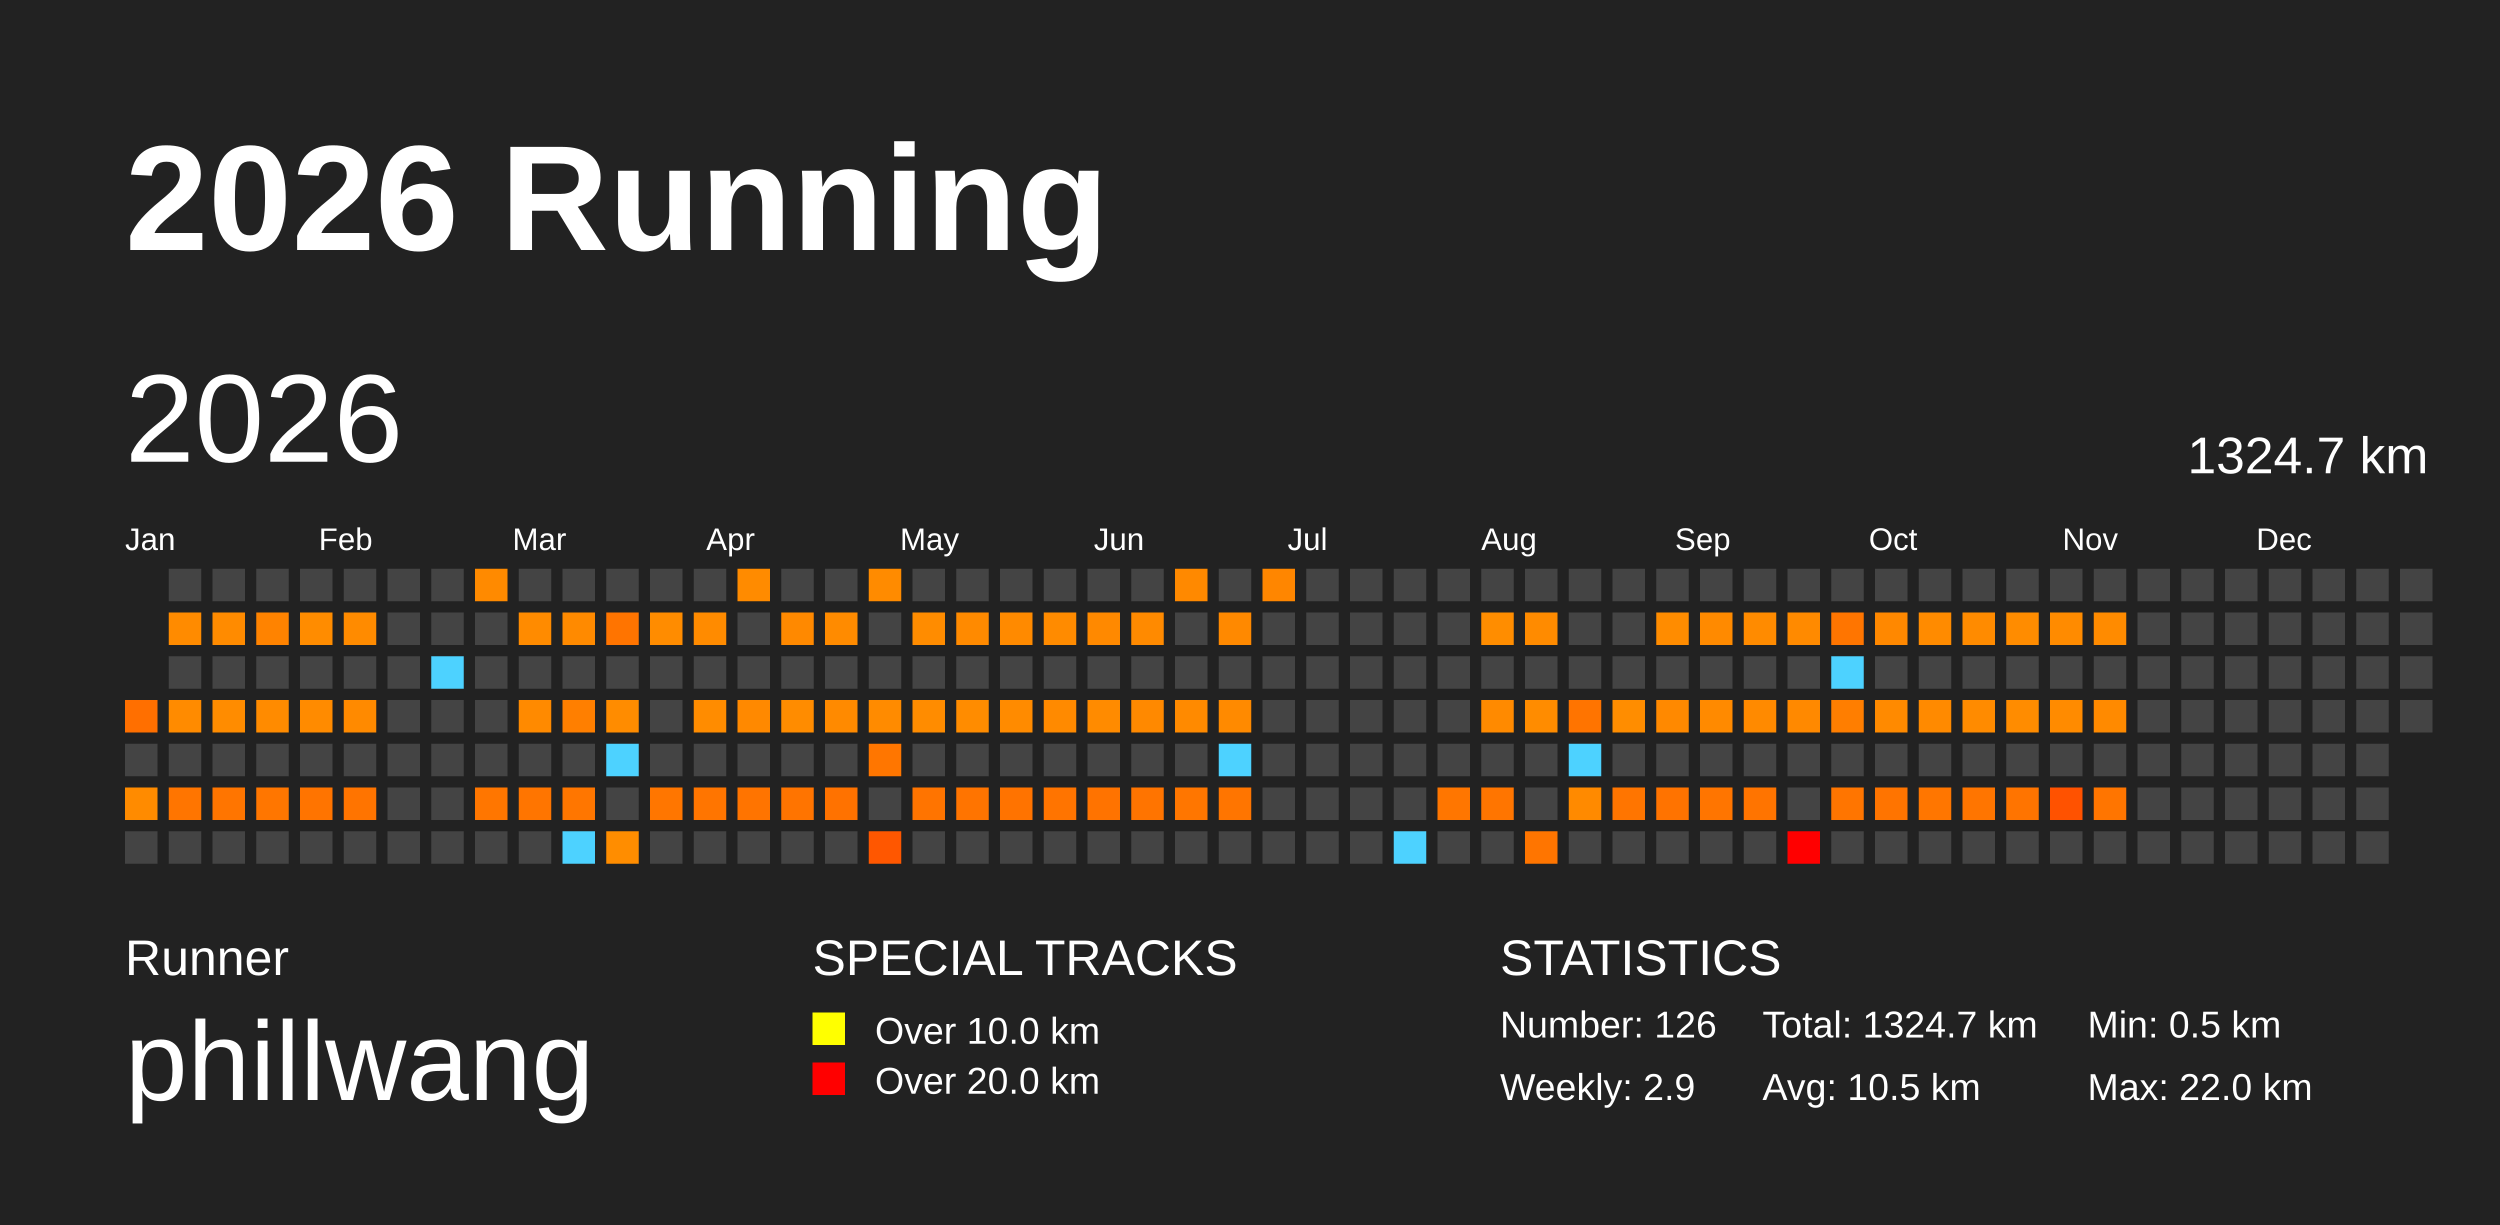
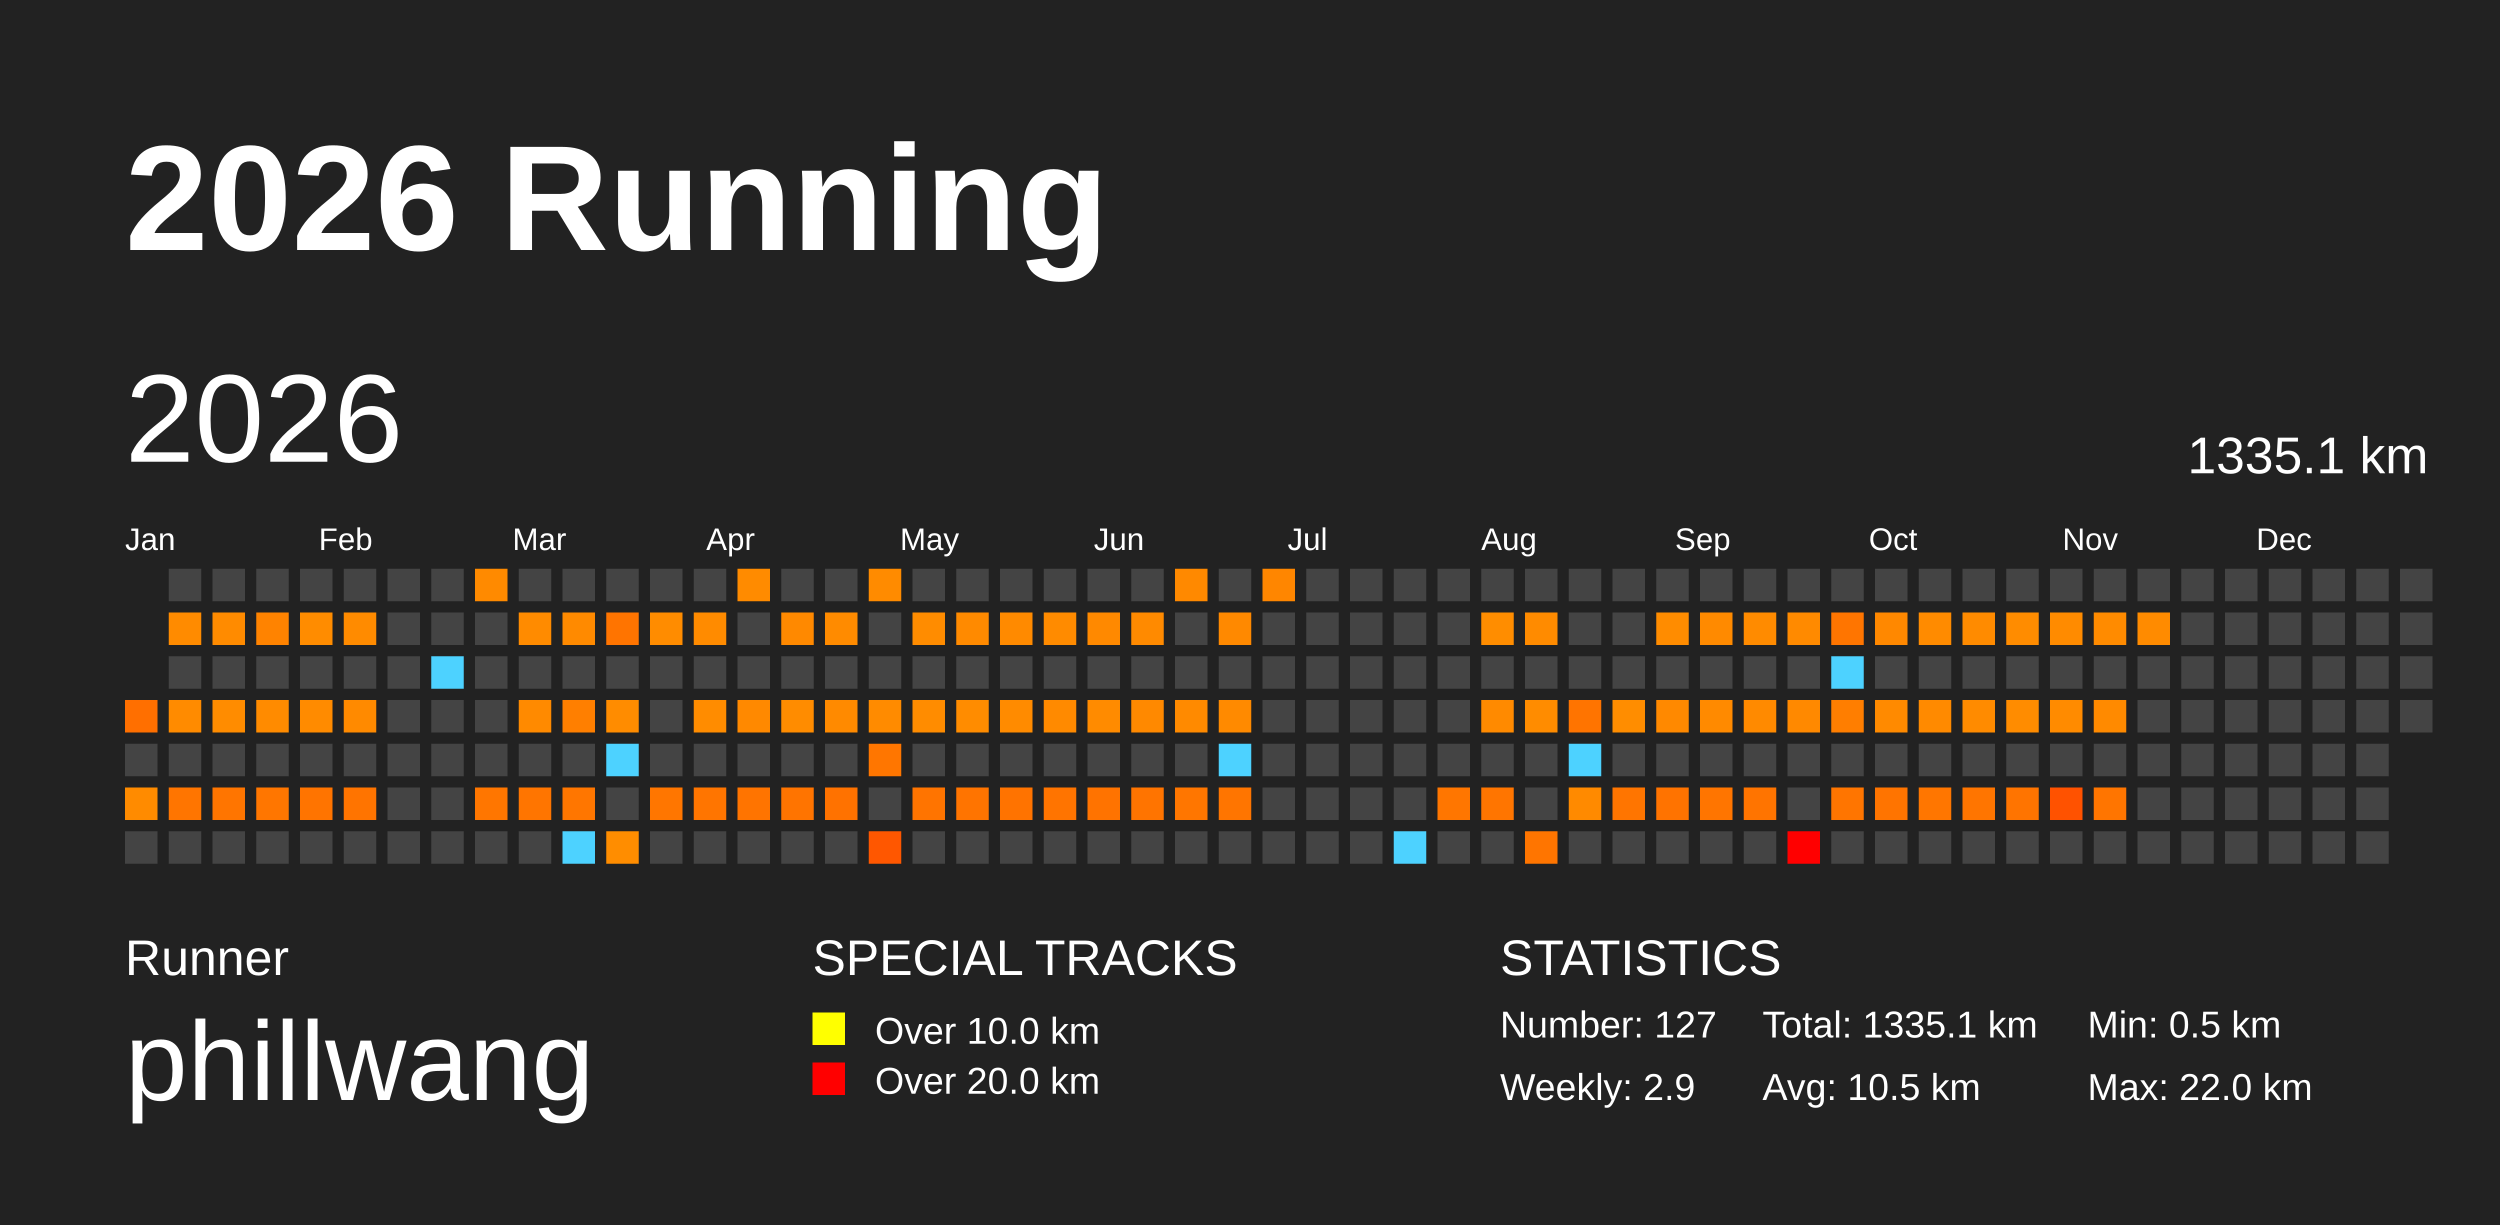
<svg xmlns="http://www.w3.org/2000/svg" baseProfile="full" height="98mm" version="1.1" viewBox="0,0,200,98" width="200mm">
  <defs>
    <pattern height="2" id="indoor-stripe" patternUnits="userSpaceOnUse" width="2">
      <line stroke="white" stroke-opacity="0.45" stroke-width="0.5" x1="0" x2="2" y1="2" y2="0" />
    </pattern>
  </defs>
  <rect fill="#222222" height="98" width="200" x="0" y="0" />
  <text fill="#FFFFFF" style="font-size:12px; font-family:Arial; font-weight:bold;" x="10" y="20">2026 Running</text>
  <text fill="#FFFFFF" style="font-size:4px; font-family:Arial" x="10" y="78">Runner</text>
  <text fill="#FFFFFF" style="font-size:9px; font-family:Arial" x="10" y="88">phillwang</text>
  <text fill="#FFFFFF" style="font-size:4px; font-family:Arial" x="65" y="78">SPECIAL TRACKS</text>
  <rect fill="yellow" height="2.6" width="2.6" x="65" y="81" />
  <text fill="#FFFFFF" style="font-size:3px; font-family:Arial" x="70" y="83.5">Over 10.0 km</text>
  <rect fill="red" height="2.6" width="2.6" x="65" y="85" />
  <text fill="#FFFFFF" style="font-size:3px; font-family:Arial" x="70" y="87.5">Over 20.0 km</text>
  <text fill="#FFFFFF" style="font-size:4px; font-family:Arial" x="120" y="78">STATISTICS</text>
-   <text fill="#FFFFFF" style="font-size:3px; font-family:Arial" x="120" y="83">Number: 126</text>
+   <text fill="#FFFFFF" style="font-size:3px; font-family:Arial" x="120" y="83">Number: 127</text>
  <text fill="#FFFFFF" style="font-size:3px; font-family:Arial" x="120" y="88">Weekly: 2.9</text>
-   <text fill="#FFFFFF" style="font-size:3px; font-family:Arial" x="141" y="83">Total: 1324.7 km</text>
+   <text fill="#FFFFFF" style="font-size:3px; font-family:Arial" x="141" y="83">Total: 1335.1 km</text>
  <text fill="#FFFFFF" style="font-size:3px; font-family:Arial" x="141" y="88">Avg: 10.5 km</text>
  <text fill="#FFFFFF" style="font-size:3px; font-family:Arial" x="167" y="83">Min: 0.5 km</text>
  <text fill="#FFFFFF" style="font-size:3px; font-family:Arial" x="167" y="88">Max: 22.0 km</text>
  <text dominant-baseline="hanging" fill="#FFFFFF" style="font-size:10.0px; font-family:Arial;" x="10" y="30">2026</text>
-   <text dominant-baseline="hanging" fill="#FFFFFF" style="font-size:4.125px; font-family:Arial;" x="175" y="35">1324.7 km</text>
+   <text dominant-baseline="hanging" fill="#FFFFFF" style="font-size:4.125px; font-family:Arial;" x="175" y="35">1335.1 km</text>
  <text fill="#FFFFFF" style="font-size:2.5px; font-family:Arial" x="10.0" y="44">Jan</text>
  <text fill="#FFFFFF" style="font-size:2.5px; font-family:Arial" x="25.5" y="44">Feb</text>
  <text fill="#FFFFFF" style="font-size:2.5px; font-family:Arial" x="41.0" y="44">Mar</text>
  <text fill="#FFFFFF" style="font-size:2.5px; font-family:Arial" x="56.5" y="44">Apr</text>
  <text fill="#FFFFFF" style="font-size:2.5px; font-family:Arial" x="72.0" y="44">May</text>
  <text fill="#FFFFFF" style="font-size:2.5px; font-family:Arial" x="87.5" y="44">Jun</text>
  <text fill="#FFFFFF" style="font-size:2.5px; font-family:Arial" x="103.0" y="44">Jul</text>
  <text fill="#FFFFFF" style="font-size:2.5px; font-family:Arial" x="118.5" y="44">Aug</text>
  <text fill="#FFFFFF" style="font-size:2.5px; font-family:Arial" x="134.0" y="44">Sep</text>
  <text fill="#FFFFFF" style="font-size:2.5px; font-family:Arial" x="149.5" y="44">Oct</text>
  <text fill="#FFFFFF" style="font-size:2.5px; font-family:Arial" x="165.0" y="44">Nov</text>
  <text fill="#FFFFFF" style="font-size:2.5px; font-family:Arial" x="180.5" y="44">Dec</text>
  <rect fill="#ff6f00" height="2.6" width="2.6" x="10.0" y="56.0" />
  <rect fill="#444444" height="2.6" width="2.6" x="10.0" y="59.5" />
  <rect fill="#ff8b00" height="2.6" width="2.6" x="10.0" y="63.0" />
  <rect fill="#444444" height="2.6" width="2.6" x="10.0" y="66.5" />
  <rect fill="#444444" height="2.6" width="2.6" x="13.5" y="45.5" />
  <rect fill="#ff8b00" height="2.6" width="2.6" x="13.5" y="49.0" />
  <rect fill="#444444" height="2.6" width="2.6" x="13.5" y="52.5" />
  <rect fill="#ff8b00" height="2.6" width="2.6" x="13.5" y="56.0" />
  <rect fill="#444444" height="2.6" width="2.6" x="13.5" y="59.5" />
  <rect fill="#ff7500" height="2.6" width="2.6" x="13.5" y="63.0" />
  <rect fill="#444444" height="2.6" width="2.6" x="13.5" y="66.5" />
  <rect fill="#444444" height="2.6" width="2.6" x="17.0" y="45.5" />
  <rect fill="#ff8b00" height="2.6" width="2.6" x="17.0" y="49.0" />
  <rect fill="#444444" height="2.6" width="2.6" x="17.0" y="52.5" />
  <rect fill="#ff8c00" height="2.6" width="2.6" x="17.0" y="56.0" />
  <rect fill="#444444" height="2.6" width="2.6" x="17.0" y="59.5" />
  <rect fill="#ff7500" height="2.6" width="2.6" x="17.0" y="63.0" />
  <rect fill="#444444" height="2.6" width="2.6" x="17.0" y="66.5" />
  <rect fill="#444444" height="2.6" width="2.6" x="20.5" y="45.5" />
  <rect fill="#ff8300" height="2.6" width="2.6" x="20.5" y="49.0" />
  <rect fill="#444444" height="2.6" width="2.6" x="20.5" y="52.5" />
  <rect fill="#ff8b00" height="2.6" width="2.6" x="20.5" y="56.0" />
  <rect fill="#444444" height="2.6" width="2.6" x="20.5" y="59.5" />
  <rect fill="#ff7600" height="2.6" width="2.6" x="20.5" y="63.0" />
  <rect fill="#444444" height="2.6" width="2.6" x="20.5" y="66.5" />
  <rect fill="#444444" height="2.6" width="2.6" x="24.0" y="45.5" />
  <rect fill="#ff8c00" height="2.6" width="2.6" x="24.0" y="49.0" />
  <rect fill="#444444" height="2.6" width="2.6" x="24.0" y="52.5" />
  <rect fill="#ff8b00" height="2.6" width="2.6" x="24.0" y="56.0" />
  <rect fill="#444444" height="2.6" width="2.6" x="24.0" y="59.5" />
  <rect fill="#ff7400" height="2.6" width="2.6" x="24.0" y="63.0" />
  <rect fill="#444444" height="2.6" width="2.6" x="24.0" y="66.5" />
  <rect fill="#444444" height="2.6" width="2.6" x="27.5" y="45.5" />
  <rect fill="#ff8b00" height="2.6" width="2.6" x="27.5" y="49.0" />
  <rect fill="#444444" height="2.6" width="2.6" x="27.5" y="52.5" />
  <rect fill="#ff8a00" height="2.6" width="2.6" x="27.5" y="56.0" />
  <rect fill="#444444" height="2.6" width="2.6" x="27.5" y="59.5" />
  <rect fill="#ff7400" height="2.6" width="2.6" x="27.5" y="63.0" />
  <rect fill="#444444" height="2.6" width="2.6" x="27.5" y="66.5" />
  <rect fill="#444444" height="2.6" width="2.6" x="31.0" y="45.5" />
  <rect fill="#444444" height="2.6" width="2.6" x="31.0" y="49.0" />
  <rect fill="#444444" height="2.6" width="2.6" x="31.0" y="52.5" />
  <rect fill="#444444" height="2.6" width="2.6" x="31.0" y="56.0" />
  <rect fill="#444444" height="2.6" width="2.6" x="31.0" y="59.5" />
  <rect fill="#444444" height="2.6" width="2.6" x="31.0" y="63.0" />
  <rect fill="#444444" height="2.6" width="2.6" x="31.0" y="66.5" />
  <rect fill="#444444" height="2.6" width="2.6" x="34.5" y="45.5" />
  <rect fill="#444444" height="2.6" width="2.6" x="34.5" y="49.0" />
  <rect fill="#4dd2ff" height="2.6" width="2.6" x="34.5" y="52.5" />
  <rect fill="#444444" height="2.6" width="2.6" x="34.5" y="56.0" />
  <rect fill="#444444" height="2.6" width="2.6" x="34.5" y="59.5" />
  <rect fill="#444444" height="2.6" width="2.6" x="34.5" y="63.0" />
  <rect fill="#444444" height="2.6" width="2.6" x="34.5" y="66.5" />
  <rect fill="#ff8a00" height="2.6" width="2.6" x="38.0" y="45.5" />
  <rect fill="#444444" height="2.6" width="2.6" x="38.0" y="49.0" />
  <rect fill="#444444" height="2.6" width="2.6" x="38.0" y="52.5" />
  <rect fill="#444444" height="2.6" width="2.6" x="38.0" y="56.0" />
  <rect fill="#444444" height="2.6" width="2.6" x="38.0" y="59.5" />
  <rect fill="#ff7600" height="2.6" width="2.6" x="38.0" y="63.0" />
  <rect fill="#444444" height="2.6" width="2.6" x="38.0" y="66.5" />
  <rect fill="#444444" height="2.6" width="2.6" x="41.5" y="45.5" />
  <rect fill="#ff8b00" height="2.6" width="2.6" x="41.5" y="49.0" />
  <rect fill="#444444" height="2.6" width="2.6" x="41.5" y="52.5" />
  <rect fill="#ff8a00" height="2.6" width="2.6" x="41.5" y="56.0" />
  <rect fill="#444444" height="2.6" width="2.6" x="41.5" y="59.5" />
  <rect fill="#ff7500" height="2.6" width="2.6" x="41.5" y="63.0" />
  <rect fill="#444444" height="2.6" width="2.6" x="41.5" y="66.5" />
  <rect fill="#444444" height="2.6" width="2.6" x="45.0" y="45.5" />
  <rect fill="#ff8a00" height="2.6" width="2.6" x="45.0" y="49.0" />
  <rect fill="#444444" height="2.6" width="2.6" x="45.0" y="52.5" />
  <rect fill="#ff7f00" height="2.6" width="2.6" x="45.0" y="56.0" />
  <rect fill="#444444" height="2.6" width="2.6" x="45.0" y="59.5" />
  <rect fill="#ff7600" height="2.6" width="2.6" x="45.0" y="63.0" />
  <rect fill="#4dd2ff" height="2.6" width="2.6" x="45.0" y="66.5" />
  <rect fill="#444444" height="2.6" width="2.6" x="48.5" y="45.5" />
  <rect fill="#ff7400" height="2.6" width="2.6" x="48.5" y="49.0" />
  <rect fill="#444444" height="2.6" width="2.6" x="48.5" y="52.5" />
  <rect fill="#ff8c00" height="2.6" width="2.6" x="48.5" y="56.0" />
  <rect fill="#4dd2ff" height="2.6" width="2.6" x="48.5" y="59.5" />
  <rect fill="#444444" height="2.6" width="2.6" x="48.5" y="63.0" />
  <rect fill="#ff8d00" height="2.6" width="2.6" x="48.5" y="66.5" />
  <rect fill="#444444" height="2.6" width="2.6" x="52.0" y="45.5" />
  <rect fill="#ff8c00" height="2.6" width="2.6" x="52.0" y="49.0" />
  <rect fill="#444444" height="2.6" width="2.6" x="52.0" y="52.5" />
  <rect fill="#444444" height="2.6" width="2.6" x="52.0" y="56.0" />
  <rect fill="#444444" height="2.6" width="2.6" x="52.0" y="59.5" />
  <rect fill="#ff7600" height="2.6" width="2.6" x="52.0" y="63.0" />
  <rect fill="#444444" height="2.6" width="2.6" x="52.0" y="66.5" />
  <rect fill="#444444" height="2.6" width="2.6" x="55.5" y="45.5" />
  <rect fill="#ff8b00" height="2.6" width="2.6" x="55.5" y="49.0" />
  <rect fill="#444444" height="2.6" width="2.6" x="55.5" y="52.5" />
  <rect fill="#ff8c00" height="2.6" width="2.6" x="55.5" y="56.0" />
  <rect fill="#444444" height="2.6" width="2.6" x="55.5" y="59.5" />
  <rect fill="#ff7500" height="2.6" width="2.6" x="55.5" y="63.0" />
  <rect fill="#444444" height="2.6" width="2.6" x="55.5" y="66.5" />
  <rect fill="#ff8b00" height="2.6" width="2.6" x="59.0" y="45.5" />
  <rect fill="#444444" height="2.6" width="2.6" x="59.0" y="49.0" />
  <rect fill="#444444" height="2.6" width="2.6" x="59.0" y="52.5" />
  <rect fill="#ff8900" height="2.6" width="2.6" x="59.0" y="56.0" />
  <rect fill="#444444" height="2.6" width="2.6" x="59.0" y="59.5" />
  <rect fill="#ff7400" height="2.6" width="2.6" x="59.0" y="63.0" />
  <rect fill="#444444" height="2.6" width="2.6" x="59.0" y="66.5" />
  <rect fill="#444444" height="2.6" width="2.6" x="62.5" y="45.5" />
  <rect fill="#ff8900" height="2.6" width="2.6" x="62.5" y="49.0" />
  <rect fill="#444444" height="2.6" width="2.6" x="62.5" y="52.5" />
  <rect fill="#ff8c00" height="2.6" width="2.6" x="62.5" y="56.0" />
  <rect fill="#444444" height="2.6" width="2.6" x="62.5" y="59.5" />
  <rect fill="#ff7400" height="2.6" width="2.6" x="62.5" y="63.0" />
  <rect fill="#444444" height="2.6" width="2.6" x="62.5" y="66.5" />
  <rect fill="#444444" height="2.6" width="2.6" x="66.0" y="45.5" />
  <rect fill="#ff8b00" height="2.6" width="2.6" x="66.0" y="49.0" />
  <rect fill="#444444" height="2.6" width="2.6" x="66.0" y="52.5" />
  <rect fill="#ff8a00" height="2.6" width="2.6" x="66.0" y="56.0" />
  <rect fill="#444444" height="2.6" width="2.6" x="66.0" y="59.5" />
  <rect fill="#ff7200" height="2.6" width="2.6" x="66.0" y="63.0" />
  <rect fill="#444444" height="2.6" width="2.6" x="66.0" y="66.5" />
  <rect fill="#ff8b00" height="2.6" width="2.6" x="69.5" y="45.5" />
  <rect fill="#444444" height="2.6" width="2.6" x="69.5" y="49.0" />
  <rect fill="#444444" height="2.6" width="2.6" x="69.5" y="52.5" />
  <rect fill="#ff8b00" height="2.6" width="2.6" x="69.5" y="56.0" />
  <rect fill="#ff7600" height="2.6" width="2.6" x="69.5" y="59.5" />
  <rect fill="#444444" height="2.6" width="2.6" x="69.5" y="63.0" />
  <rect fill="#ff5700" height="2.6" width="2.6" x="69.5" y="66.5" />
  <rect fill="#444444" height="2.6" width="2.6" x="73.0" y="45.5" />
  <rect fill="#ff8c00" height="2.6" width="2.6" x="73.0" y="49.0" />
  <rect fill="#444444" height="2.6" width="2.6" x="73.0" y="52.5" />
  <rect fill="#ff8c00" height="2.6" width="2.6" x="73.0" y="56.0" />
  <rect fill="#444444" height="2.6" width="2.6" x="73.0" y="59.5" />
  <rect fill="#ff7400" height="2.6" width="2.6" x="73.0" y="63.0" />
  <rect fill="#444444" height="2.6" width="2.6" x="73.0" y="66.5" />
  <rect fill="#444444" height="2.6" width="2.6" x="76.5" y="45.5" />
  <rect fill="#ff8a00" height="2.6" width="2.6" x="76.5" y="49.0" />
  <rect fill="#444444" height="2.6" width="2.6" x="76.5" y="52.5" />
  <rect fill="#ff8c00" height="2.6" width="2.6" x="76.5" y="56.0" />
  <rect fill="#444444" height="2.6" width="2.6" x="76.5" y="59.5" />
  <rect fill="#ff7400" height="2.6" width="2.6" x="76.5" y="63.0" />
  <rect fill="#444444" height="2.6" width="2.6" x="76.5" y="66.5" />
  <rect fill="#444444" height="2.6" width="2.6" x="80.0" y="45.5" />
  <rect fill="#ff8a00" height="2.6" width="2.6" x="80.0" y="49.0" />
  <rect fill="#444444" height="2.6" width="2.6" x="80.0" y="52.5" />
  <rect fill="#ff8b00" height="2.6" width="2.6" x="80.0" y="56.0" />
  <rect fill="#444444" height="2.6" width="2.6" x="80.0" y="59.5" />
  <rect fill="#ff7300" height="2.6" width="2.6" x="80.0" y="63.0" />
  <rect fill="#444444" height="2.6" width="2.6" x="80.0" y="66.5" />
  <rect fill="#444444" height="2.6" width="2.6" x="83.5" y="45.5" />
  <rect fill="#ff8b00" height="2.6" width="2.6" x="83.5" y="49.0" />
  <rect fill="#444444" height="2.6" width="2.6" x="83.5" y="52.5" />
  <rect fill="#ff8a00" height="2.6" width="2.6" x="83.5" y="56.0" />
  <rect fill="#444444" height="2.6" width="2.6" x="83.5" y="59.5" />
  <rect fill="#ff7400" height="2.6" width="2.6" x="83.5" y="63.0" />
  <rect fill="#444444" height="2.6" width="2.6" x="83.5" y="66.5" />
  <rect fill="#444444" height="2.6" width="2.6" x="87.0" y="45.5" />
  <rect fill="#ff8900" height="2.6" width="2.6" x="87.0" y="49.0" />
  <rect fill="#444444" height="2.6" width="2.6" x="87.0" y="52.5" />
  <rect fill="#ff8b00" height="2.6" width="2.6" x="87.0" y="56.0" />
  <rect fill="#444444" height="2.6" width="2.6" x="87.0" y="59.5" />
  <rect fill="#ff7300" height="2.6" width="2.6" x="87.0" y="63.0" />
  <rect fill="#444444" height="2.6" width="2.6" x="87.0" y="66.5" />
  <rect fill="#444444" height="2.6" width="2.6" x="90.5" y="45.5" />
  <rect fill="#ff8a00" height="2.6" width="2.6" x="90.5" y="49.0" />
  <rect fill="#444444" height="2.6" width="2.6" x="90.5" y="52.5" />
  <rect fill="#ff8900" height="2.6" width="2.6" x="90.5" y="56.0" />
  <rect fill="#444444" height="2.6" width="2.6" x="90.5" y="59.5" />
  <rect fill="#ff7400" height="2.6" width="2.6" x="90.5" y="63.0" />
  <rect fill="#444444" height="2.6" width="2.6" x="90.5" y="66.5" />
  <rect fill="#ff8900" height="2.6" width="2.6" x="94.0" y="45.5" />
  <rect fill="#444444" height="2.6" width="2.6" x="94.0" y="49.0" />
  <rect fill="#444444" height="2.6" width="2.6" x="94.0" y="52.5" />
  <rect fill="#ff8a00" height="2.6" width="2.6" x="94.0" y="56.0" />
  <rect fill="#444444" height="2.6" width="2.6" x="94.0" y="59.5" />
  <rect fill="#ff7600" height="2.6" width="2.6" x="94.0" y="63.0" />
  <rect fill="#444444" height="2.6" width="2.6" x="94.0" y="66.5" />
  <rect fill="#444444" height="2.6" width="2.6" x="97.5" y="45.5" />
  <rect fill="#ff8900" height="2.6" width="2.6" x="97.5" y="49.0" />
  <rect fill="#444444" height="2.6" width="2.6" x="97.5" y="52.5" />
  <rect fill="#ff8a00" height="2.6" width="2.6" x="97.5" y="56.0" />
  <rect fill="#4dd2ff" height="2.6" width="2.6" x="97.5" y="59.5" />
  <rect fill="#ff7500" height="2.6" width="2.6" x="97.5" y="63.0" />
  <rect fill="#444444" height="2.6" width="2.6" x="97.5" y="66.5" />
  <rect fill="#ff8600" height="2.6" width="2.6" x="101.0" y="45.5" />
  <rect fill="#444444" height="2.6" width="2.6" x="101.0" y="49.0" />
  <rect fill="#444444" height="2.6" width="2.6" x="101.0" y="52.5" />
  <rect fill="#444444" height="2.6" width="2.6" x="101.0" y="56.0" />
  <rect fill="#444444" height="2.6" width="2.6" x="101.0" y="59.5" />
  <rect fill="#444444" height="2.6" width="2.6" x="101.0" y="63.0" />
  <rect fill="#444444" height="2.6" width="2.6" x="101.0" y="66.5" />
  <rect fill="#444444" height="2.6" width="2.6" x="104.5" y="45.5" />
  <rect fill="#444444" height="2.6" width="2.6" x="104.5" y="49.0" />
  <rect fill="#444444" height="2.6" width="2.6" x="104.5" y="52.5" />
  <rect fill="#444444" height="2.6" width="2.6" x="104.5" y="56.0" />
  <rect fill="#444444" height="2.6" width="2.6" x="104.5" y="59.5" />
  <rect fill="#444444" height="2.6" width="2.6" x="104.5" y="63.0" />
  <rect fill="#444444" height="2.6" width="2.6" x="104.5" y="66.5" />
  <rect fill="#444444" height="2.6" width="2.6" x="108.0" y="45.5" />
  <rect fill="#444444" height="2.6" width="2.6" x="108.0" y="49.0" />
  <rect fill="#444444" height="2.6" width="2.6" x="108.0" y="52.5" />
  <rect fill="#444444" height="2.6" width="2.6" x="108.0" y="56.0" />
  <rect fill="#444444" height="2.6" width="2.6" x="108.0" y="59.5" />
  <rect fill="#444444" height="2.6" width="2.6" x="108.0" y="63.0" />
  <rect fill="#444444" height="2.6" width="2.6" x="108.0" y="66.5" />
  <rect fill="#444444" height="2.6" width="2.6" x="111.5" y="45.5" />
  <rect fill="#444444" height="2.6" width="2.6" x="111.5" y="49.0" />
  <rect fill="#444444" height="2.6" width="2.6" x="111.5" y="52.5" />
  <rect fill="#444444" height="2.6" width="2.6" x="111.5" y="56.0" />
  <rect fill="#444444" height="2.6" width="2.6" x="111.5" y="59.5" />
  <rect fill="#444444" height="2.6" width="2.6" x="111.5" y="63.0" />
  <rect fill="#4dd2ff" height="2.6" width="2.6" x="111.5" y="66.5" />
  <rect fill="#444444" height="2.6" width="2.6" x="115.0" y="45.5" />
  <rect fill="#444444" height="2.6" width="2.6" x="115.0" y="49.0" />
  <rect fill="#444444" height="2.6" width="2.6" x="115.0" y="52.5" />
  <rect fill="#444444" height="2.6" width="2.6" x="115.0" y="56.0" />
  <rect fill="#444444" height="2.6" width="2.6" x="115.0" y="59.5" />
  <rect fill="#ff7600" height="2.6" width="2.6" x="115.0" y="63.0" />
  <rect fill="#444444" height="2.6" width="2.6" x="115.0" y="66.5" />
  <rect fill="#444444" height="2.6" width="2.6" x="118.5" y="45.5" />
  <rect fill="#ff8d00" height="2.6" width="2.6" x="118.5" y="49.0" />
  <rect fill="#444444" height="2.6" width="2.6" x="118.5" y="52.5" />
  <rect fill="#ff8a00" height="2.6" width="2.6" x="118.5" y="56.0" />
  <rect fill="#444444" height="2.6" width="2.6" x="118.5" y="59.5" />
  <rect fill="#ff7500" height="2.6" width="2.6" x="118.5" y="63.0" />
  <rect fill="#444444" height="2.6" width="2.6" x="118.5" y="66.5" />
  <rect fill="#444444" height="2.6" width="2.6" x="122.0" y="45.5" />
  <rect fill="#ff8b00" height="2.6" width="2.6" x="122.0" y="49.0" />
  <rect fill="#444444" height="2.6" width="2.6" x="122.0" y="52.5" />
  <rect fill="#ff8c00" height="2.6" width="2.6" x="122.0" y="56.0" />
  <rect fill="#444444" height="2.6" width="2.6" x="122.0" y="59.5" />
  <rect fill="#444444" height="2.6" width="2.6" x="122.0" y="63.0" />
  <rect fill="#ff7500" height="2.6" width="2.6" x="122.0" y="66.5" />
  <rect fill="#444444" height="2.6" width="2.6" x="125.5" y="45.5" />
  <rect fill="#444444" height="2.6" width="2.6" x="125.5" y="49.0" />
  <rect fill="#444444" height="2.6" width="2.6" x="125.5" y="52.5" />
  <rect fill="#ff7400" height="2.6" width="2.6" x="125.5" y="56.0" />
  <rect fill="#4dd2ff" height="2.6" width="2.6" x="125.5" y="59.5" />
  <rect fill="#ff8a00" height="2.6" width="2.6" x="125.5" y="63.0" />
  <rect fill="#444444" height="2.6" width="2.6" x="125.5" y="66.5" />
  <rect fill="#444444" height="2.6" width="2.6" x="129.0" y="45.5" />
  <rect fill="#444444" height="2.6" width="2.6" x="129.0" y="49.0" />
  <rect fill="#444444" height="2.6" width="2.6" x="129.0" y="52.5" />
  <rect fill="#ff8d00" height="2.6" width="2.6" x="129.0" y="56.0" />
  <rect fill="#444444" height="2.6" width="2.6" x="129.0" y="59.5" />
  <rect fill="#ff7500" height="2.6" width="2.6" x="129.0" y="63.0" />
  <rect fill="#444444" height="2.6" width="2.6" x="129.0" y="66.5" />
  <rect fill="#444444" height="2.6" width="2.6" x="132.5" y="45.5" />
  <rect fill="#ff8c00" height="2.6" width="2.6" x="132.5" y="49.0" />
  <rect fill="#444444" height="2.6" width="2.6" x="132.5" y="52.5" />
  <rect fill="#ff8900" height="2.6" width="2.6" x="132.5" y="56.0" />
  <rect fill="#444444" height="2.6" width="2.6" x="132.5" y="59.5" />
  <rect fill="#ff7300" height="2.6" width="2.6" x="132.5" y="63.0" />
  <rect fill="#444444" height="2.6" width="2.6" x="132.5" y="66.5" />
  <rect fill="#444444" height="2.6" width="2.6" x="136.0" y="45.5" />
  <rect fill="#ff8a00" height="2.6" width="2.6" x="136.0" y="49.0" />
  <rect fill="#444444" height="2.6" width="2.6" x="136.0" y="52.5" />
  <rect fill="#ff8a00" height="2.6" width="2.6" x="136.0" y="56.0" />
  <rect fill="#444444" height="2.6" width="2.6" x="136.0" y="59.5" />
  <rect fill="#ff7500" height="2.6" width="2.6" x="136.0" y="63.0" />
  <rect fill="#444444" height="2.6" width="2.6" x="136.0" y="66.5" />
  <rect fill="#444444" height="2.6" width="2.6" x="139.5" y="45.5" />
  <rect fill="#ff8b00" height="2.6" width="2.6" x="139.5" y="49.0" />
  <rect fill="#444444" height="2.6" width="2.6" x="139.5" y="52.5" />
  <rect fill="#ff8a00" height="2.6" width="2.6" x="139.5" y="56.0" />
  <rect fill="#444444" height="2.6" width="2.6" x="139.5" y="59.5" />
  <rect fill="#ff7400" height="2.6" width="2.6" x="139.5" y="63.0" />
  <rect fill="#444444" height="2.6" width="2.6" x="139.5" y="66.5" />
  <rect fill="#444444" height="2.6" width="2.6" x="143.0" y="45.5" />
  <rect fill="#ff8a00" height="2.6" width="2.6" x="143.0" y="49.0" />
  <rect fill="#444444" height="2.6" width="2.6" x="143.0" y="52.5" />
  <rect fill="#ff8900" height="2.6" width="2.6" x="143.0" y="56.0" />
  <rect fill="#444444" height="2.6" width="2.6" x="143.0" y="59.5" />
  <rect fill="#444444" height="2.6" width="2.6" x="143.0" y="63.0" />
  <rect fill="red" height="2.6" width="2.6" x="143.0" y="66.5" />
  <rect fill="#444444" height="2.6" width="2.6" x="146.5" y="45.5" />
  <rect fill="#ff7500" height="2.6" width="2.6" x="146.5" y="49.0" />
  <rect fill="#4dd2ff" height="2.6" width="2.6" x="146.5" y="52.5" />
  <rect fill="#ff7e00" height="2.6" width="2.6" x="146.5" y="56.0" />
  <rect fill="#444444" height="2.6" width="2.6" x="146.5" y="59.5" />
  <rect fill="#ff7500" height="2.6" width="2.6" x="146.5" y="63.0" />
  <rect fill="#444444" height="2.6" width="2.6" x="146.5" y="66.5" />
  <rect fill="#444444" height="2.6" width="2.6" x="150.0" y="45.5" />
  <rect fill="#ff8800" height="2.6" width="2.6" x="150.0" y="49.0" />
  <rect fill="#444444" height="2.6" width="2.6" x="150.0" y="52.5" />
  <rect fill="#ff8a00" height="2.6" width="2.6" x="150.0" y="56.0" />
  <rect fill="#444444" height="2.6" width="2.6" x="150.0" y="59.5" />
  <rect fill="#ff7400" height="2.6" width="2.6" x="150.0" y="63.0" />
  <rect fill="#444444" height="2.6" width="2.6" x="150.0" y="66.5" />
  <rect fill="#444444" height="2.6" width="2.6" x="153.5" y="45.5" />
  <rect fill="#ff8b00" height="2.6" width="2.6" x="153.5" y="49.0" />
  <rect fill="#444444" height="2.6" width="2.6" x="153.5" y="52.5" />
  <rect fill="#ff8a00" height="2.6" width="2.6" x="153.5" y="56.0" />
  <rect fill="#444444" height="2.6" width="2.6" x="153.5" y="59.5" />
  <rect fill="#ff7600" height="2.6" width="2.6" x="153.5" y="63.0" />
  <rect fill="#444444" height="2.6" width="2.6" x="153.5" y="66.5" />
  <rect fill="#444444" height="2.6" width="2.6" x="157.0" y="45.5" />
  <rect fill="#ff8b00" height="2.6" width="2.6" x="157.0" y="49.0" />
  <rect fill="#444444" height="2.6" width="2.6" x="157.0" y="52.5" />
  <rect fill="#ff8b00" height="2.6" width="2.6" x="157.0" y="56.0" />
  <rect fill="#444444" height="2.6" width="2.6" x="157.0" y="59.5" />
  <rect fill="#ff7500" height="2.6" width="2.6" x="157.0" y="63.0" />
  <rect fill="#444444" height="2.6" width="2.6" x="157.0" y="66.5" />
  <rect fill="#444444" height="2.6" width="2.6" x="160.5" y="45.5" />
  <rect fill="#ff8c00" height="2.6" width="2.6" x="160.5" y="49.0" />
  <rect fill="#444444" height="2.6" width="2.6" x="160.5" y="52.5" />
  <rect fill="#ff8c00" height="2.6" width="2.6" x="160.5" y="56.0" />
  <rect fill="#444444" height="2.6" width="2.6" x="160.5" y="59.5" />
  <rect fill="#ff7400" height="2.6" width="2.6" x="160.5" y="63.0" />
  <rect fill="#444444" height="2.6" width="2.6" x="160.5" y="66.5" />
  <rect fill="#444444" height="2.6" width="2.6" x="164.0" y="45.5" />
  <rect fill="#ff8b00" height="2.6" width="2.6" x="164.0" y="49.0" />
  <rect fill="#444444" height="2.6" width="2.6" x="164.0" y="52.5" />
  <rect fill="#ff8b00" height="2.6" width="2.6" x="164.0" y="56.0" />
  <rect fill="#444444" height="2.6" width="2.6" x="164.0" y="59.5" />
  <rect fill="#ff5200" height="2.6" width="2.6" x="164.0" y="63.0" />
  <rect fill="#444444" height="2.6" width="2.6" x="164.0" y="66.5" />
  <rect fill="#444444" height="2.6" width="2.6" x="167.5" y="45.5" />
  <rect fill="#ff8b00" height="2.6" width="2.6" x="167.5" y="49.0" />
  <rect fill="#444444" height="2.6" width="2.6" x="167.5" y="52.5" />
  <rect fill="#ff8a00" height="2.6" width="2.6" x="167.5" y="56.0" />
  <rect fill="#444444" height="2.6" width="2.6" x="167.5" y="59.5" />
  <rect fill="#ff7500" height="2.6" width="2.6" x="167.5" y="63.0" />
  <rect fill="#444444" height="2.6" width="2.6" x="167.5" y="66.5" />
  <rect fill="#444444" height="2.6" width="2.6" x="171.0" y="45.5" />
-   <rect fill="#444444" height="2.6" width="2.6" x="171.0" y="49.0" />
+   <rect fill="#ff8b00" height="2.6" width="2.6" x="171.0" y="49.0" />
  <rect fill="#444444" height="2.6" width="2.6" x="171.0" y="52.5" />
  <rect fill="#444444" height="2.6" width="2.6" x="171.0" y="56.0" />
  <rect fill="#444444" height="2.6" width="2.6" x="171.0" y="59.5" />
  <rect fill="#444444" height="2.6" width="2.6" x="171.0" y="63.0" />
  <rect fill="#444444" height="2.6" width="2.6" x="171.0" y="66.5" />
  <rect fill="#444444" height="2.6" width="2.6" x="174.5" y="45.5" />
  <rect fill="#444444" height="2.6" width="2.6" x="174.5" y="49.0" />
  <rect fill="#444444" height="2.6" width="2.6" x="174.5" y="52.5" />
  <rect fill="#444444" height="2.6" width="2.6" x="174.5" y="56.0" />
  <rect fill="#444444" height="2.6" width="2.6" x="174.5" y="59.5" />
  <rect fill="#444444" height="2.6" width="2.6" x="174.5" y="63.0" />
  <rect fill="#444444" height="2.6" width="2.6" x="174.5" y="66.5" />
  <rect fill="#444444" height="2.6" width="2.6" x="178.0" y="45.5" />
  <rect fill="#444444" height="2.6" width="2.6" x="178.0" y="49.0" />
  <rect fill="#444444" height="2.6" width="2.6" x="178.0" y="52.5" />
  <rect fill="#444444" height="2.6" width="2.6" x="178.0" y="56.0" />
  <rect fill="#444444" height="2.6" width="2.6" x="178.0" y="59.5" />
  <rect fill="#444444" height="2.6" width="2.6" x="178.0" y="63.0" />
  <rect fill="#444444" height="2.6" width="2.6" x="178.0" y="66.5" />
  <rect fill="#444444" height="2.6" width="2.6" x="181.5" y="45.5" />
  <rect fill="#444444" height="2.6" width="2.6" x="181.5" y="49.0" />
  <rect fill="#444444" height="2.6" width="2.6" x="181.5" y="52.5" />
  <rect fill="#444444" height="2.6" width="2.6" x="181.5" y="56.0" />
  <rect fill="#444444" height="2.6" width="2.6" x="181.5" y="59.5" />
  <rect fill="#444444" height="2.6" width="2.6" x="181.5" y="63.0" />
  <rect fill="#444444" height="2.6" width="2.6" x="181.5" y="66.5" />
  <rect fill="#444444" height="2.6" width="2.6" x="185.0" y="45.5" />
  <rect fill="#444444" height="2.6" width="2.6" x="185.0" y="49.0" />
  <rect fill="#444444" height="2.6" width="2.6" x="185.0" y="52.5" />
  <rect fill="#444444" height="2.6" width="2.6" x="185.0" y="56.0" />
  <rect fill="#444444" height="2.6" width="2.6" x="185.0" y="59.5" />
  <rect fill="#444444" height="2.6" width="2.6" x="185.0" y="63.0" />
  <rect fill="#444444" height="2.6" width="2.6" x="185.0" y="66.5" />
  <rect fill="#444444" height="2.6" width="2.6" x="188.5" y="45.5" />
  <rect fill="#444444" height="2.6" width="2.6" x="188.5" y="49.0" />
  <rect fill="#444444" height="2.6" width="2.6" x="188.5" y="52.5" />
  <rect fill="#444444" height="2.6" width="2.6" x="188.5" y="56.0" />
  <rect fill="#444444" height="2.6" width="2.6" x="188.5" y="59.5" />
  <rect fill="#444444" height="2.6" width="2.6" x="188.5" y="63.0" />
  <rect fill="#444444" height="2.6" width="2.6" x="188.5" y="66.5" />
  <rect fill="#444444" height="2.6" width="2.6" x="192.0" y="45.5" />
  <rect fill="#444444" height="2.6" width="2.6" x="192.0" y="49.0" />
  <rect fill="#444444" height="2.6" width="2.6" x="192.0" y="52.5" />
  <rect fill="#444444" height="2.6" width="2.6" x="192.0" y="56.0" />
</svg>
